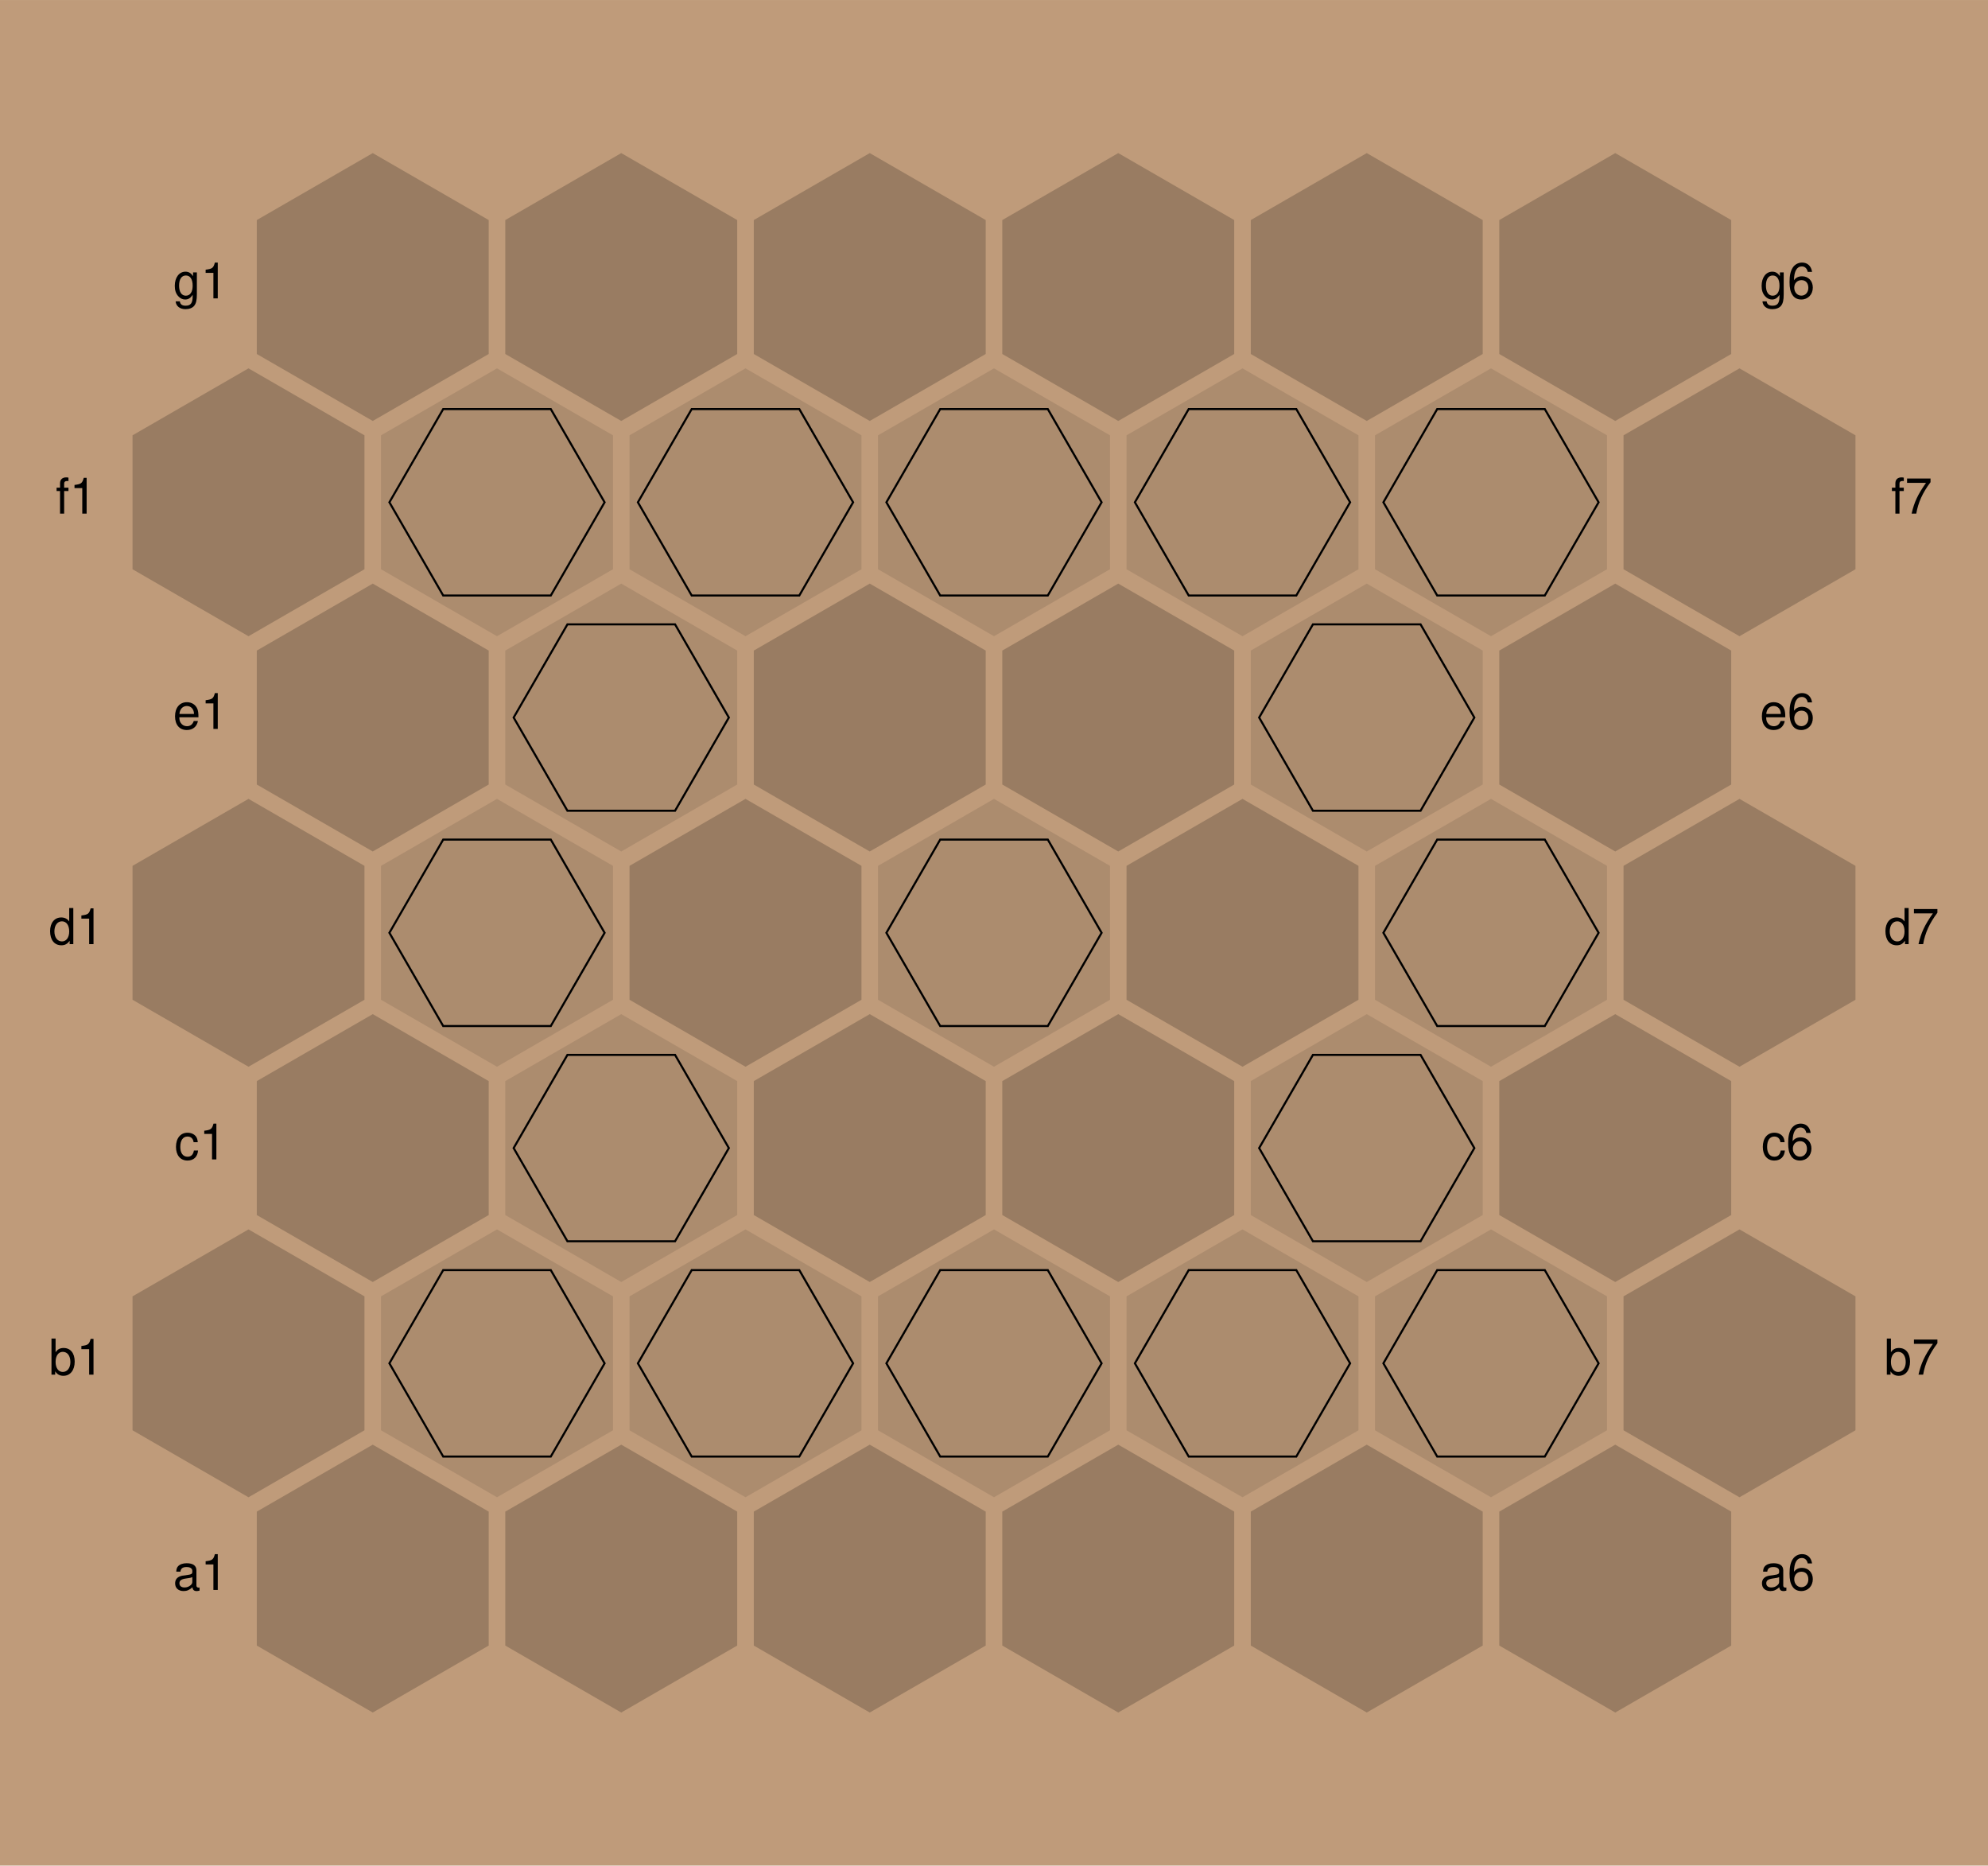
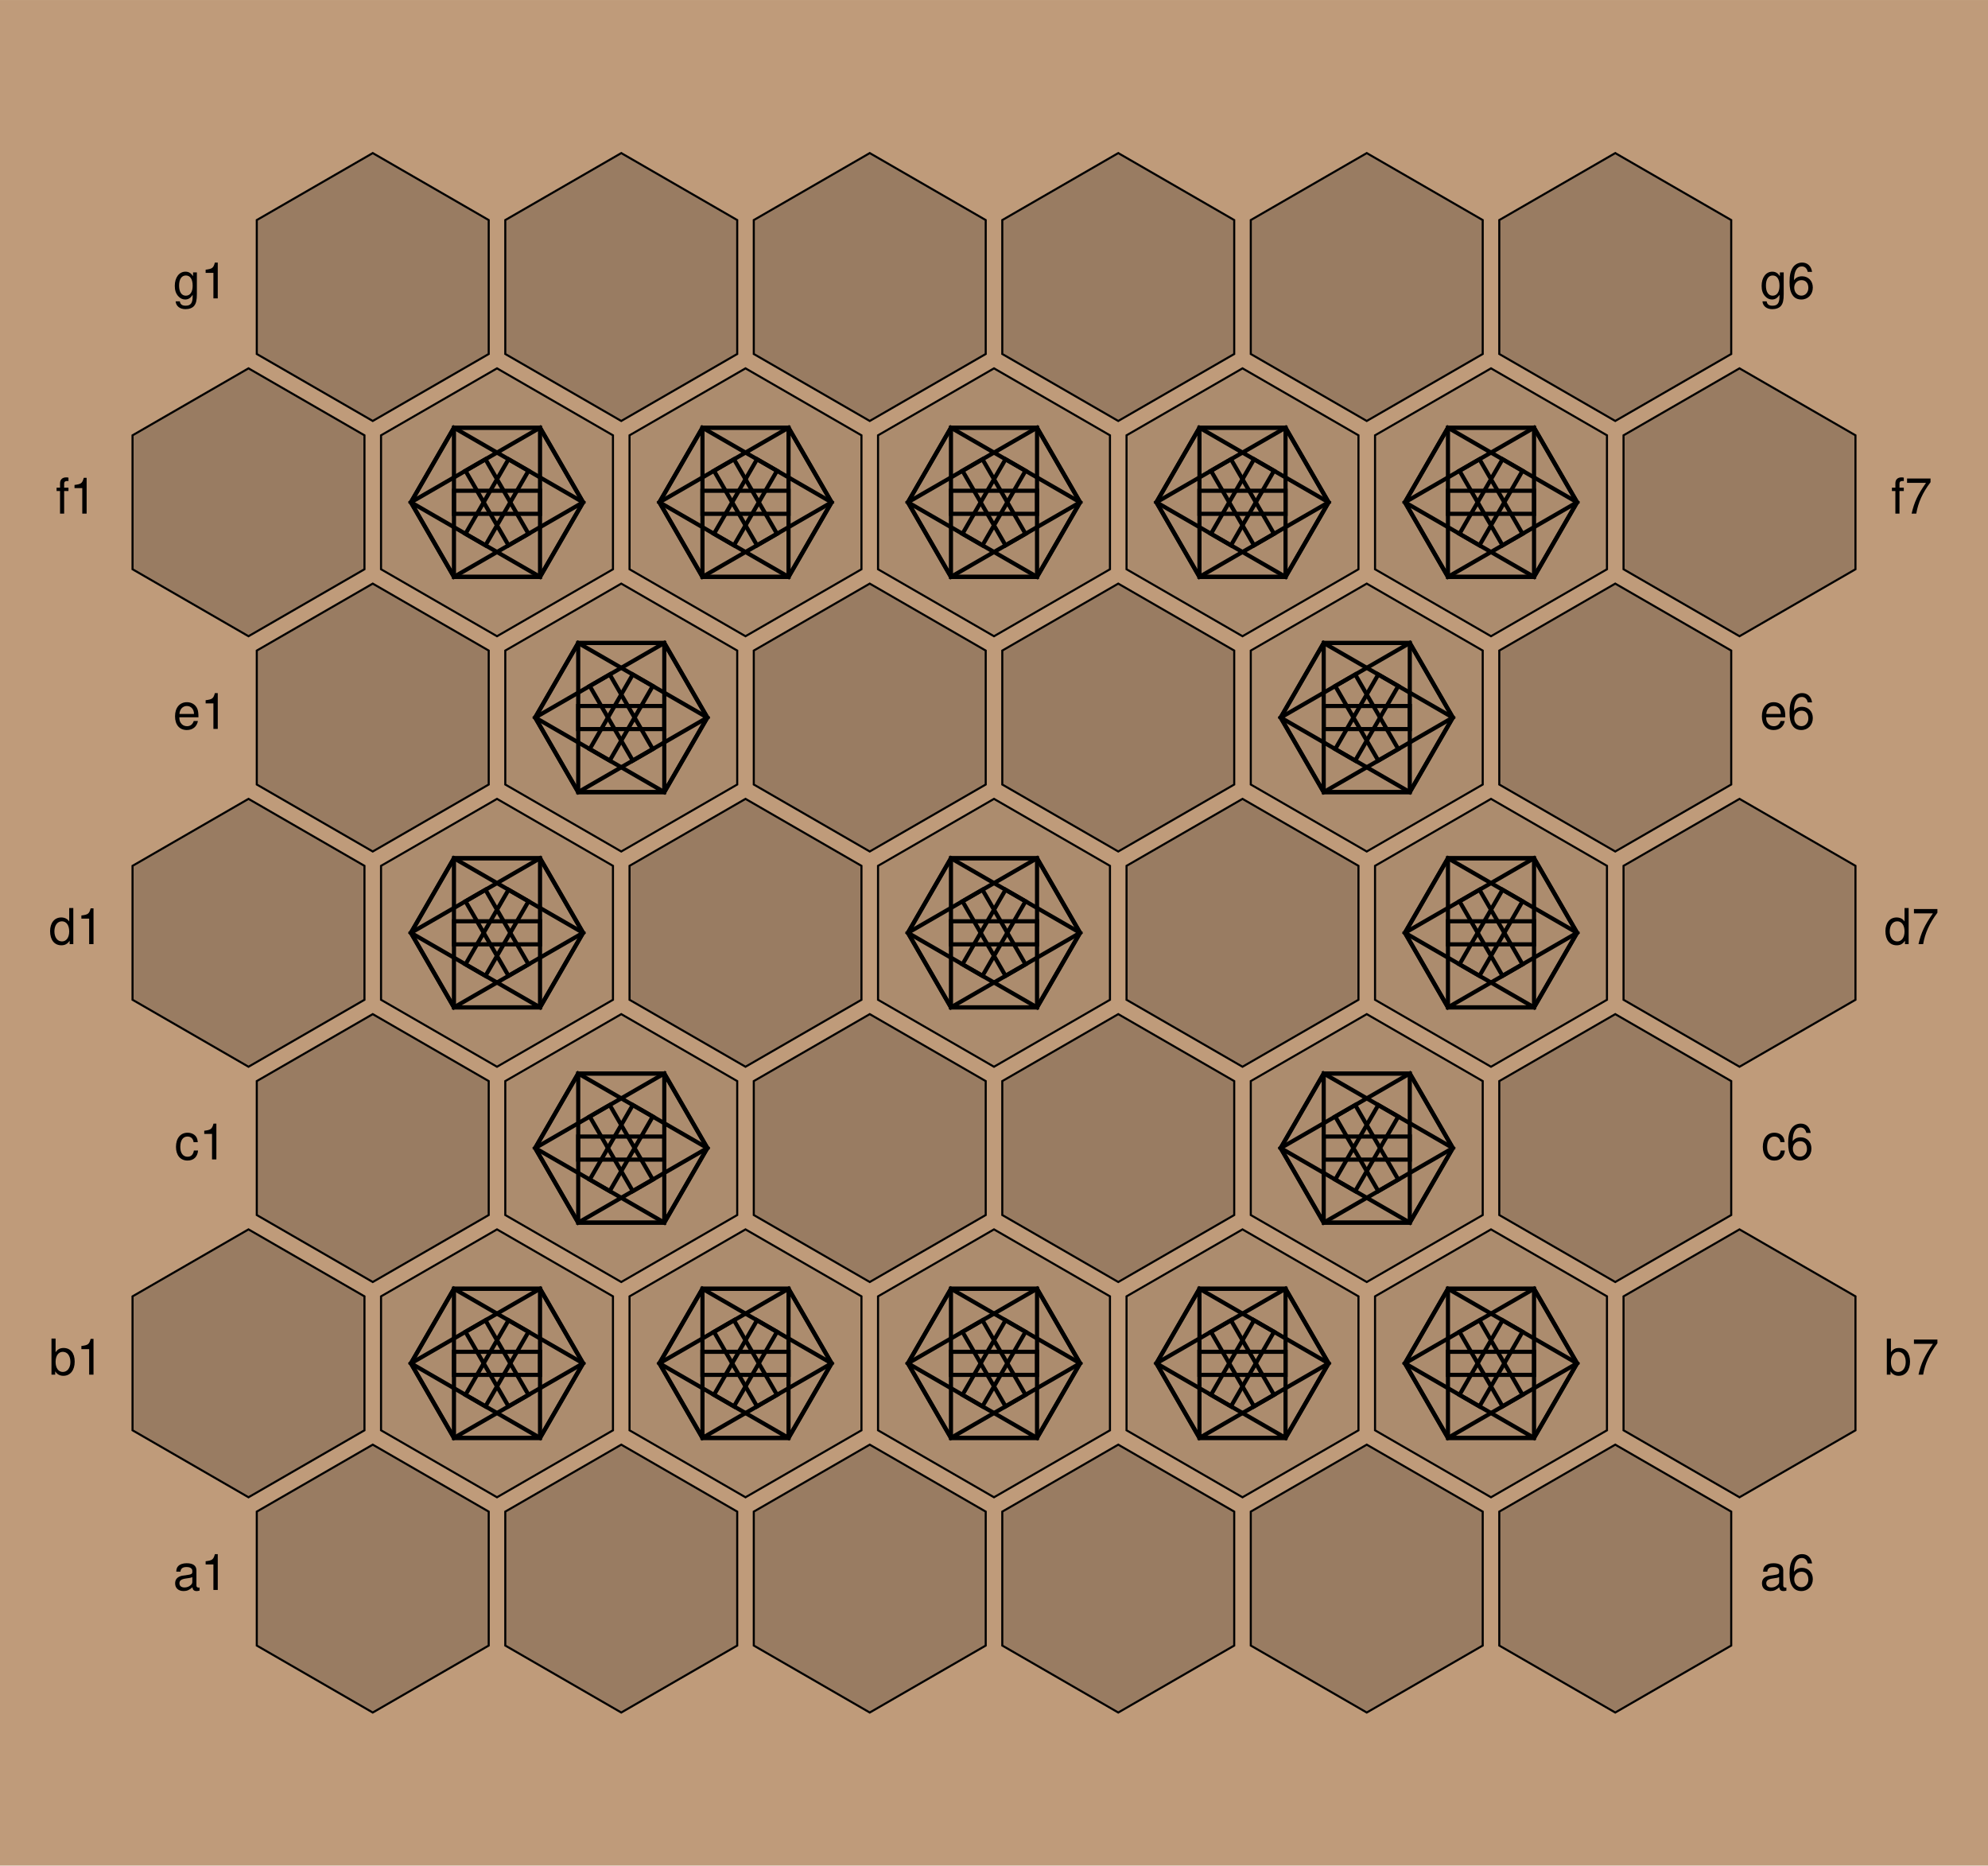
<svg xmlns="http://www.w3.org/2000/svg" width="24.0cm" height="22.517cm" viewBox="-2048.0 -1921.422 4096 3842.843">
  <defs>
</defs>
  <rect x="-2048.0" y="-1921.422" width="4096" height="3842.843" fill="#BF9B7A" />
-   <path d="M-1041.067,1192.267 L-1280,1054.319 L-1518.933,1192.267 L-1518.933,1468.163 L-1280,1606.111 L-1041.067,1468.163 Z" fill-opacity="0.2" stroke-width="4.267" />
+   <path d="M-1041.067,1192.267 L-1280,1054.319 L-1518.933,1192.267 L-1518.933,1468.163 L-1280,1606.111 L-1041.067,1468.163 Z" fill-opacity="0.2" stroke="black" stroke-width="4.267" />
  <text x="-1634.724" y="1330.215" font-size="102" font-family="Helvetica" fill="black" text-anchor="middle" dominant-baseline="central">a1</text>
-   <path d="M-529.067,1192.267 L-768,1054.319 L-1006.933,1192.267 L-1006.933,1468.163 L-768,1606.111 L-529.067,1468.163 Z" fill-opacity="0.2" stroke-width="4.267" />
-   <path d="M-17.067,1192.267 L-256,1054.319 L-494.933,1192.267 L-494.933,1468.163 L-256,1606.111 L-17.067,1468.163 Z" fill-opacity="0.2" stroke-width="4.267" />
-   <path d="M494.933,1192.267 L256,1054.319 L17.067,1192.267 L17.067,1468.163 L256,1606.111 L494.933,1468.163 Z" fill-opacity="0.2" stroke-width="4.267" />
-   <path d="M1006.933,1192.267 L768,1054.319 L529.067,1192.267 L529.067,1468.163 L768,1606.111 L1006.933,1468.163 Z" fill-opacity="0.2" stroke-width="4.267" />
-   <path d="M1518.933,1192.267 L1280,1054.319 L1041.067,1192.267 L1041.067,1468.163 L1280,1606.111 L1518.933,1468.163 Z" fill-opacity="0.2" stroke-width="4.267" />
+   <path d="M-529.067,1192.267 L-768,1054.319 L-1006.933,1192.267 L-1006.933,1468.163 L-768,1606.111 L-529.067,1468.163 Z" fill-opacity="0.2" stroke="black" stroke-width="4.267" />
+   <path d="M-17.067,1192.267 L-256,1054.319 L-494.933,1192.267 L-494.933,1468.163 L-256,1606.111 L-17.067,1468.163 Z" fill-opacity="0.2" stroke="black" stroke-width="4.267" />
+   <path d="M494.933,1192.267 L256,1054.319 L17.067,1192.267 L17.067,1468.163 L256,1606.111 L494.933,1468.163 Z" fill-opacity="0.2" stroke="black" stroke-width="4.267" />
+   <path d="M1006.933,1192.267 L768,1054.319 L529.067,1192.267 L529.067,1468.163 L768,1606.111 L1006.933,1468.163 Z" fill-opacity="0.2" stroke="black" stroke-width="4.267" />
+   <path d="M1518.933,1192.267 L1280,1054.319 L1041.067,1192.267 L1041.067,1468.163 L1280,1606.111 L1518.933,1468.163 Z" fill-opacity="0.2" stroke="black" stroke-width="4.267" />
  <text x="1634.724" y="1330.215" font-size="102" font-family="Helvetica" fill="black" text-anchor="middle" dominant-baseline="central">a6</text>
-   <path d="M-1297.067,748.862 L-1536.0,610.914 L-1774.933,748.862 L-1774.933,1024.758 L-1536.0,1162.706 L-1297.067,1024.758 Z" fill-opacity="0.2" stroke-width="4.267" />
+   <path d="M-1297.067,748.862 L-1536.0,610.914 L-1774.933,748.862 L-1774.933,1024.758 L-1536.0,1162.706 L-1297.067,1024.758 Z" fill-opacity="0.2" stroke="black" stroke-width="4.267" />
  <text x="-1890.724" y="886.81" font-size="102" font-family="Helvetica" fill="black" text-anchor="middle" dominant-baseline="central">b1</text>
-   <path d="M-785.067,748.862 L-1024.0,610.914 L-1262.933,748.862 L-1262.933,1024.758 L-1024.0,1162.706 L-785.067,1024.758 Z" fill-opacity="0.1" stroke-width="4.267" />
-   <path d="M-802.297,886.81 L-913.149,694.81 L-1134.851,694.81 L-1245.703,886.81 L-1134.851,1078.81 L-913.149,1078.81 Z" fill-opacity="0" stroke="black" stroke-width="4.267" />
-   <path d="M-273.067,748.862 L-512,610.914 L-750.933,748.862 L-750.933,1024.758 L-512,1162.706 L-273.067,1024.758 Z" fill-opacity="0.1" stroke-width="4.267" />
-   <path d="M-290.297,886.81 L-401.149,694.81 L-622.851,694.81 L-733.703,886.81 L-622.851,1078.81 L-401.149,1078.81 Z" fill-opacity="0" stroke="black" stroke-width="4.267" />
-   <path d="M238.933,748.862 L-9.679305258566017e-14,610.914 L-238.933,748.862 L-238.933,1024.758 L-1.6436819312948358e-13,1162.706 L238.933,1024.758 Z" fill-opacity="0.1" stroke-width="4.267" />
-   <path d="M221.703,886.81 L110.851,694.81 L-110.851,694.81 L-221.703,886.81 L-110.851,1078.81 L110.851,1078.81 Z" fill-opacity="0" stroke="black" stroke-width="4.267" />
-   <path d="M750.933,748.862 L512,610.914 L273.067,748.862 L273.067,1024.758 L512,1162.706 L750.933,1024.758 Z" fill-opacity="0.1" stroke-width="4.267" />
-   <path d="M733.703,886.81 L622.851,694.81 L401.149,694.81 L290.297,886.81 L401.149,1078.81 L622.851,1078.81 Z" fill-opacity="0" stroke="black" stroke-width="4.267" />
-   <path d="M1262.933,748.862 L1024,610.914 L785.067,748.862 L785.067,1024.758 L1024,1162.706 L1262.933,1024.758 Z" fill-opacity="0.1" stroke-width="4.267" />
-   <path d="M1245.703,886.81 L1134.851,694.81 L913.149,694.81 L802.297,886.81 L913.149,1078.81 L1134.851,1078.81 Z" fill-opacity="0" stroke="black" stroke-width="4.267" />
-   <path d="M1774.933,748.862 L1536.0,610.914 L1297.067,748.862 L1297.067,1024.758 L1536.0,1162.706 L1774.933,1024.758 Z" fill-opacity="0.2" stroke-width="4.267" />
+   <path d="M-785.067,748.862 L-1024.0,610.914 L-1262.933,748.862 L-1262.933,1024.758 L-1024.0,1162.706 L-785.067,1024.758 Z" fill-opacity="0.1" stroke="black" stroke-width="4.267" />
+   <path d="M-846.638,886.81 L-935.319,733.21 L-1112.681,733.21 L-1201.362,886.81 L-1112.681,1040.41 L-935.319,1040.41 Z" fill-opacity="0" stroke="black" stroke-width="8.533" />
+   <path d="M-846.638,886.81 L-935.319,733.21 L-1088.919,821.891 L-1000.238,975.491 L-846.638,886.81 Z" fill-opacity="0" stroke="black" stroke-width="8.533" />
+   <path d="M-935.319,733.21 L-1112.681,733.21 L-1112.681,910.572 L-935.319,910.572 L-935.319,733.21 Z" fill-opacity="0" stroke="black" stroke-width="8.533" />
+   <path d="M-1112.681,733.21 L-1201.362,886.81 L-1047.762,975.491 L-959.081,821.891 L-1112.681,733.21 Z" fill-opacity="0" stroke="black" stroke-width="8.533" />
+   <path d="M-1201.362,886.81 L-1112.681,1040.41 L-959.081,951.729 L-1047.762,798.129 L-1201.362,886.81 Z" fill-opacity="0" stroke="black" stroke-width="8.533" />
+   <path d="M-1112.681,1040.41 L-935.319,1040.41 L-935.319,863.048 L-1112.681,863.048 L-1112.681,1040.41 Z" fill-opacity="0" stroke="black" stroke-width="8.533" />
+   <path d="M-935.319,1040.41 L-846.638,886.81 L-1000.238,798.129 L-1088.919,951.729 L-935.319,1040.41 Z" fill-opacity="0" stroke="black" stroke-width="8.533" />
+   <path d="M-273.067,748.862 L-512,610.914 L-750.933,748.862 L-750.933,1024.758 L-512,1162.706 L-273.067,1024.758 Z" fill-opacity="0.1" stroke="black" stroke-width="4.267" />
+   <path d="M-334.638,886.81 L-423.319,733.21 L-600.681,733.21 L-689.362,886.81 L-600.681,1040.41 L-423.319,1040.41 Z" fill-opacity="0" stroke="black" stroke-width="8.533" />
+   <path d="M-334.638,886.81 L-423.319,733.21 L-576.919,821.891 L-488.238,975.491 L-334.638,886.81 Z" fill-opacity="0" stroke="black" stroke-width="8.533" />
+   <path d="M-423.319,733.21 L-600.681,733.21 L-600.681,910.572 L-423.319,910.572 L-423.319,733.21 Z" fill-opacity="0" stroke="black" stroke-width="8.533" />
+   <path d="M-600.681,733.21 L-689.362,886.81 L-535.762,975.491 L-447.081,821.891 L-600.681,733.21 Z" fill-opacity="0" stroke="black" stroke-width="8.533" />
+   <path d="M-689.362,886.81 L-600.681,1040.41 L-447.081,951.729 L-535.762,798.129 L-689.362,886.81 Z" fill-opacity="0" stroke="black" stroke-width="8.533" />
+   <path d="M-600.681,1040.41 L-423.319,1040.41 L-423.319,863.048 L-600.681,863.048 L-600.681,1040.41 Z" fill-opacity="0" stroke="black" stroke-width="8.533" />
+   <path d="M-423.319,1040.41 L-334.638,886.81 L-488.238,798.129 L-576.919,951.729 L-423.319,1040.41 Z" fill-opacity="0" stroke="black" stroke-width="8.533" />
+   <path d="M238.933,748.862 L-9.679305258566017e-14,610.914 L-238.933,748.862 L-238.933,1024.758 L-1.6436819312948358e-13,1162.706 L238.933,1024.758 Z" fill-opacity="0.1" stroke="black" stroke-width="4.267" />
+   <path d="M177.362,886.81 L88.681,733.21 L-88.681,733.21 L-177.362,886.81 L-88.681,1040.41 L88.681,1040.41 Z" fill-opacity="0" stroke="black" stroke-width="8.533" />
+   <path d="M177.362,886.81 L88.681,733.21 L-64.919,821.891 L23.762,975.491 L177.362,886.81 Z" fill-opacity="0" stroke="black" stroke-width="8.533" />
+   <path d="M88.681,733.21 L-88.681,733.21 L-88.681,910.572 L88.681,910.572 L88.681,733.21 Z" fill-opacity="0" stroke="black" stroke-width="8.533" />
+   <path d="M-88.681,733.21 L-177.362,886.81 L-23.762,975.491 L64.919,821.891 L-88.681,733.21 Z" fill-opacity="0" stroke="black" stroke-width="8.533" />
+   <path d="M-177.362,886.81 L-88.681,1040.41 L64.919,951.729 L-23.762,798.129 L-177.362,886.81 Z" fill-opacity="0" stroke="black" stroke-width="8.533" />
+   <path d="M-88.681,1040.41 L88.681,1040.41 L88.681,863.048 L-88.681,863.048 L-88.681,1040.41 Z" fill-opacity="0" stroke="black" stroke-width="8.533" />
+   <path d="M88.681,1040.41 L177.362,886.81 L23.762,798.129 L-64.919,951.729 L88.681,1040.41 Z" fill-opacity="0" stroke="black" stroke-width="8.533" />
+   <path d="M750.933,748.862 L512,610.914 L273.067,748.862 L273.067,1024.758 L512,1162.706 L750.933,1024.758 Z" fill-opacity="0.1" stroke="black" stroke-width="4.267" />
+   <path d="M689.362,886.81 L600.681,733.21 L423.319,733.21 L334.638,886.81 L423.319,1040.41 L600.681,1040.41 Z" fill-opacity="0" stroke="black" stroke-width="8.533" />
+   <path d="M689.362,886.81 L600.681,733.21 L447.081,821.891 L535.762,975.491 L689.362,886.81 Z" fill-opacity="0" stroke="black" stroke-width="8.533" />
+   <path d="M600.681,733.21 L423.319,733.21 L423.319,910.572 L600.681,910.572 L600.681,733.21 Z" fill-opacity="0" stroke="black" stroke-width="8.533" />
+   <path d="M423.319,733.21 L334.638,886.81 L488.238,975.491 L576.919,821.891 L423.319,733.21 Z" fill-opacity="0" stroke="black" stroke-width="8.533" />
+   <path d="M334.638,886.81 L423.319,1040.41 L576.919,951.729 L488.238,798.129 L334.638,886.81 Z" fill-opacity="0" stroke="black" stroke-width="8.533" />
+   <path d="M423.319,1040.41 L600.681,1040.41 L600.681,863.048 L423.319,863.048 L423.319,1040.41 Z" fill-opacity="0" stroke="black" stroke-width="8.533" />
+   <path d="M600.681,1040.41 L689.362,886.81 L535.762,798.129 L447.081,951.729 L600.681,1040.41 Z" fill-opacity="0" stroke="black" stroke-width="8.533" />
+   <path d="M1262.933,748.862 L1024,610.914 L785.067,748.862 L785.067,1024.758 L1024,1162.706 L1262.933,1024.758 Z" fill-opacity="0.1" stroke="black" stroke-width="4.267" />
+   <path d="M1201.362,886.81 L1112.681,733.21 L935.319,733.21 L846.638,886.81 L935.319,1040.41 L1112.681,1040.41 Z" fill-opacity="0" stroke="black" stroke-width="8.533" />
+   <path d="M1201.362,886.81 L1112.681,733.21 L959.081,821.891 L1047.762,975.491 L1201.362,886.81 Z" fill-opacity="0" stroke="black" stroke-width="8.533" />
+   <path d="M1112.681,733.21 L935.319,733.21 L935.319,910.572 L1112.681,910.572 L1112.681,733.21 Z" fill-opacity="0" stroke="black" stroke-width="8.533" />
+   <path d="M935.319,733.21 L846.638,886.81 L1000.238,975.491 L1088.919,821.891 L935.319,733.21 Z" fill-opacity="0" stroke="black" stroke-width="8.533" />
+   <path d="M846.638,886.81 L935.319,1040.41 L1088.919,951.729 L1000.238,798.129 L846.638,886.81 Z" fill-opacity="0" stroke="black" stroke-width="8.533" />
+   <path d="M935.319,1040.41 L1112.681,1040.41 L1112.681,863.048 L935.319,863.048 L935.319,1040.41 Z" fill-opacity="0" stroke="black" stroke-width="8.533" />
+   <path d="M1112.681,1040.41 L1201.362,886.81 L1047.762,798.129 L959.081,951.729 L1112.681,1040.41 Z" fill-opacity="0" stroke="black" stroke-width="8.533" />
+   <path d="M1774.933,748.862 L1536.0,610.914 L1297.067,748.862 L1297.067,1024.758 L1536.0,1162.706 L1774.933,1024.758 Z" fill-opacity="0.2" stroke="black" stroke-width="4.267" />
  <text x="1890.724" y="886.81" font-size="102" font-family="Helvetica" fill="black" text-anchor="middle" dominant-baseline="central">b7</text>
-   <path d="M-1041.067,305.457 L-1280.0,167.509 L-1518.933,305.457 L-1518.933,581.353 L-1280.0,719.301 L-1041.067,581.353 Z" fill-opacity="0.2" stroke-width="4.267" />
+   <path d="M-1041.067,305.457 L-1280.0,167.509 L-1518.933,305.457 L-1518.933,581.353 L-1280.0,719.301 L-1041.067,581.353 Z" fill-opacity="0.2" stroke="black" stroke-width="4.267" />
  <text x="-1634.724" y="443.405" font-size="102" font-family="Helvetica" fill="black" text-anchor="middle" dominant-baseline="central">c1</text>
-   <path d="M-529.067,305.457 L-768.0,167.509 L-1006.933,305.457 L-1006.933,581.353 L-768.0,719.301 L-529.067,581.353 Z" fill-opacity="0.1" stroke-width="4.267" />
-   <path d="M-546.297,443.405 L-657.149,251.405 L-878.851,251.405 L-989.703,443.405 L-878.851,635.405 L-657.149,635.405 Z" fill-opacity="0" stroke="black" stroke-width="4.267" />
-   <path d="M-17.067,305.457 L-256,167.509 L-494.933,305.457 L-494.933,581.353 L-256,719.301 L-17.067,581.353 Z" fill-opacity="0.2" stroke-width="4.267" />
-   <path d="M494.933,305.457 L256,167.509 L17.067,305.457 L17.067,581.353 L256,719.301 L494.933,581.353 Z" fill-opacity="0.2" stroke-width="4.267" />
-   <path d="M1006.933,305.457 L768.0,167.509 L529.067,305.457 L529.067,581.353 L768.0,719.301 L1006.933,581.353 Z" fill-opacity="0.1" stroke-width="4.267" />
-   <path d="M989.703,443.405 L878.851,251.405 L657.149,251.405 L546.297,443.405 L657.149,635.405 L878.851,635.405 Z" fill-opacity="0" stroke="black" stroke-width="4.267" />
-   <path d="M1518.933,305.457 L1280.0,167.509 L1041.067,305.457 L1041.067,581.353 L1280.0,719.301 L1518.933,581.353 Z" fill-opacity="0.2" stroke-width="4.267" />
+   <path d="M-529.067,305.457 L-768.0,167.509 L-1006.933,305.457 L-1006.933,581.353 L-768.0,719.301 L-529.067,581.353 Z" fill-opacity="0.1" stroke="black" stroke-width="4.267" />
+   <path d="M-590.638,443.405 L-679.319,289.805 L-856.681,289.805 L-945.362,443.405 L-856.681,597.005 L-679.319,597.005 Z" fill-opacity="0" stroke="black" stroke-width="8.533" />
+   <path d="M-590.638,443.405 L-679.319,289.805 L-832.919,378.486 L-744.238,532.086 L-590.638,443.405 Z" fill-opacity="0" stroke="black" stroke-width="8.533" />
+   <path d="M-679.319,289.805 L-856.681,289.805 L-856.681,467.167 L-679.319,467.167 L-679.319,289.805 Z" fill-opacity="0" stroke="black" stroke-width="8.533" />
+   <path d="M-856.681,289.805 L-945.362,443.405 L-791.762,532.086 L-703.081,378.486 L-856.681,289.805 Z" fill-opacity="0" stroke="black" stroke-width="8.533" />
+   <path d="M-945.362,443.405 L-856.681,597.005 L-703.081,508.324 L-791.762,354.724 L-945.362,443.405 Z" fill-opacity="0" stroke="black" stroke-width="8.533" />
+   <path d="M-856.681,597.005 L-679.319,597.005 L-679.319,419.643 L-856.681,419.643 L-856.681,597.005 Z" fill-opacity="0" stroke="black" stroke-width="8.533" />
+   <path d="M-679.319,597.005 L-590.638,443.405 L-744.238,354.724 L-832.919,508.324 L-679.319,597.005 Z" fill-opacity="0" stroke="black" stroke-width="8.533" />
+   <path d="M-17.067,305.457 L-256,167.509 L-494.933,305.457 L-494.933,581.353 L-256,719.301 L-17.067,581.353 Z" fill-opacity="0.2" stroke="black" stroke-width="4.267" />
+   <path d="M494.933,305.457 L256,167.509 L17.067,305.457 L17.067,581.353 L256,719.301 L494.933,581.353 Z" fill-opacity="0.2" stroke="black" stroke-width="4.267" />
+   <path d="M1006.933,305.457 L768.0,167.509 L529.067,305.457 L529.067,581.353 L768.0,719.301 L1006.933,581.353 Z" fill-opacity="0.1" stroke="black" stroke-width="4.267" />
+   <path d="M945.362,443.405 L856.681,289.805 L679.319,289.805 L590.638,443.405 L679.319,597.005 L856.681,597.005 Z" fill-opacity="0" stroke="black" stroke-width="8.533" />
+   <path d="M945.362,443.405 L856.681,289.805 L703.081,378.486 L791.762,532.086 L945.362,443.405 Z" fill-opacity="0" stroke="black" stroke-width="8.533" />
+   <path d="M856.681,289.805 L679.319,289.805 L679.319,467.167 L856.681,467.167 L856.681,289.805 Z" fill-opacity="0" stroke="black" stroke-width="8.533" />
+   <path d="M679.319,289.805 L590.638,443.405 L744.238,532.086 L832.919,378.486 L679.319,289.805 Z" fill-opacity="0" stroke="black" stroke-width="8.533" />
+   <path d="M590.638,443.405 L679.319,597.005 L832.919,508.324 L744.238,354.724 L590.638,443.405 Z" fill-opacity="0" stroke="black" stroke-width="8.533" />
+   <path d="M679.319,597.005 L856.681,597.005 L856.681,419.643 L679.319,419.643 L679.319,597.005 Z" fill-opacity="0" stroke="black" stroke-width="8.533" />
+   <path d="M856.681,597.005 L945.362,443.405 L791.762,354.724 L703.081,508.324 L856.681,597.005 Z" fill-opacity="0" stroke="black" stroke-width="8.533" />
+   <path d="M1518.933,305.457 L1280.0,167.509 L1041.067,305.457 L1041.067,581.353 L1280.0,719.301 L1518.933,581.353 Z" fill-opacity="0.2" stroke="black" stroke-width="4.267" />
  <text x="1634.724" y="443.405" font-size="102" font-family="Helvetica" fill="black" text-anchor="middle" dominant-baseline="central">c6</text>
-   <path d="M-1297.067,-137.948 L-1536.0,-275.896 L-1774.933,-137.948 L-1774.933,137.948 L-1536.0,275.896 L-1297.067,137.948 Z" fill-opacity="0.2" stroke-width="4.267" />
+   <path d="M-1297.067,-137.948 L-1536.0,-275.896 L-1774.933,-137.948 L-1774.933,137.948 L-1536.0,275.896 L-1297.067,137.948 Z" fill-opacity="0.2" stroke="black" stroke-width="4.267" />
  <text x="-1890.724" y="0.0" font-size="102" font-family="Helvetica" fill="black" text-anchor="middle" dominant-baseline="central">d1</text>
-   <path d="M-785.067,-137.948 L-1024.0,-275.896 L-1262.933,-137.948 L-1262.933,137.948 L-1024.0,275.896 L-785.067,137.948 Z" fill-opacity="0.1" stroke-width="4.267" />
-   <path d="M-802.297,0.0 L-913.149,-192 L-1134.851,-192 L-1245.703,-2.7150726111357623e-14 L-1134.851,192.0 L-913.149,192 Z" fill-opacity="0" stroke="black" stroke-width="4.267" />
-   <path d="M-273.067,-137.948 L-512.0,-275.896 L-750.933,-137.948 L-750.933,137.948 L-512.0,275.896 L-273.067,137.948 Z" fill-opacity="0.2" stroke-width="4.267" />
-   <path d="M238.933,-137.948 L1.6893785135955852e-14,-275.896 L-238.933,-137.948 L-238.933,137.948 L-5.0681355407867556e-14,275.896 L238.933,137.948 Z" fill-opacity="0.1" stroke-width="4.267" />
-   <path d="M221.703,0.0 L110.851,-192 L-110.851,-192 L-221.703,-2.7150726111357623e-14 L-110.851,192.0 L110.851,192 Z" fill-opacity="0" stroke="black" stroke-width="4.267" />
-   <path d="M750.933,-137.948 L512.0,-275.896 L273.067,-137.948 L273.067,137.948 L512,275.896 L750.933,137.948 Z" fill-opacity="0.2" stroke-width="4.267" />
-   <path d="M1262.933,-137.948 L1024.0,-275.896 L785.067,-137.948 L785.067,137.948 L1024.0,275.896 L1262.933,137.948 Z" fill-opacity="0.1" stroke-width="4.267" />
-   <path d="M1245.703,0.0 L1134.851,-192 L913.149,-192 L802.297,-2.7150726111357623e-14 L913.149,192.0 L1134.851,192 Z" fill-opacity="0" stroke="black" stroke-width="4.267" />
-   <path d="M1774.933,-137.948 L1536.0,-275.896 L1297.067,-137.948 L1297.067,137.948 L1536.0,275.896 L1774.933,137.948 Z" fill-opacity="0.2" stroke-width="4.267" />
+   <path d="M-785.067,-137.948 L-1024.0,-275.896 L-1262.933,-137.948 L-1262.933,137.948 L-1024.0,275.896 L-785.067,137.948 Z" fill-opacity="0.1" stroke="black" stroke-width="4.267" />
+   <path d="M-846.638,0.0 L-935.319,-153.6 L-1112.681,-153.6 L-1201.362,-2.1720580889086097e-14 L-1112.681,153.6 L-935.319,153.6 Z" fill-opacity="0" stroke="black" stroke-width="8.533" />
+   <path d="M-846.638,0.0 L-935.319,-153.6 L-1088.919,-64.919 L-1000.238,88.681 L-846.638,0.0 Z" fill-opacity="0" stroke="black" stroke-width="8.533" />
+   <path d="M-935.319,-153.6 L-1112.681,-153.6 L-1112.681,23.762 L-935.319,23.762 L-935.319,-153.6 Z" fill-opacity="0" stroke="black" stroke-width="8.533" />
+   <path d="M-1112.681,-153.6 L-1201.362,-2.842170943040401e-14 L-1047.762,88.681 L-959.081,-64.919 L-1112.681,-153.6 Z" fill-opacity="0" stroke="black" stroke-width="8.533" />
+   <path d="M-1201.362,-2.1720580889086097e-14 L-1112.681,153.6 L-959.081,64.919 L-1047.762,-88.681 L-1201.362,-2.1720580889086097e-14 Z" fill-opacity="0" stroke="black" stroke-width="8.533" />
+   <path d="M-1112.681,153.6 L-935.319,153.6 L-935.319,-23.762 L-1112.681,-23.762 L-1112.681,153.6 Z" fill-opacity="0" stroke="black" stroke-width="8.533" />
+   <path d="M-935.319,153.6 L-846.638,0.0 L-1000.238,-88.681 L-1088.919,64.919 L-935.319,153.6 Z" fill-opacity="0" stroke="black" stroke-width="8.533" />
+   <path d="M-273.067,-137.948 L-512.0,-275.896 L-750.933,-137.948 L-750.933,137.948 L-512.0,275.896 L-273.067,137.948 Z" fill-opacity="0.2" stroke="black" stroke-width="4.267" />
+   <path d="M238.933,-137.948 L1.6893785135955852e-14,-275.896 L-238.933,-137.948 L-238.933,137.948 L-5.0681355407867556e-14,275.896 L238.933,137.948 Z" fill-opacity="0.1" stroke="black" stroke-width="4.267" />
+   <path d="M177.362,0.0 L88.681,-153.6 L-88.681,-153.6 L-177.362,-2.1720580889086097e-14 L-88.681,153.6 L88.681,153.6 Z" fill-opacity="0" stroke="black" stroke-width="8.533" />
+   <path d="M177.362,0.0 L88.681,-153.6 L-64.919,-64.919 L23.762,88.681 L177.362,0.0 Z" fill-opacity="0" stroke="black" stroke-width="8.533" />
+   <path d="M88.681,-153.6 L-88.681,-153.6 L-88.681,23.762 L88.681,23.762 L88.681,-153.6 Z" fill-opacity="0" stroke="black" stroke-width="8.533" />
+   <path d="M-88.681,-153.6 L-177.362,-2.842170943040401e-14 L-23.762,88.681 L64.919,-64.919 L-88.681,-153.6 Z" fill-opacity="0" stroke="black" stroke-width="8.533" />
+   <path d="M-177.362,-2.1720580889086097e-14 L-88.681,153.6 L64.919,64.919 L-23.762,-88.681 L-177.362,-2.1720580889086097e-14 Z" fill-opacity="0" stroke="black" stroke-width="8.533" />
+   <path d="M-88.681,153.6 L88.681,153.6 L88.681,-23.762 L-88.681,-23.762 L-88.681,153.6 Z" fill-opacity="0" stroke="black" stroke-width="8.533" />
+   <path d="M88.681,153.6 L177.362,0.0 L23.762,-88.681 L-64.919,64.919 L88.681,153.6 Z" fill-opacity="0" stroke="black" stroke-width="8.533" />
+   <path d="M750.933,-137.948 L512.0,-275.896 L273.067,-137.948 L273.067,137.948 L512,275.896 L750.933,137.948 Z" fill-opacity="0.2" stroke="black" stroke-width="4.267" />
+   <path d="M1262.933,-137.948 L1024.0,-275.896 L785.067,-137.948 L785.067,137.948 L1024.0,275.896 L1262.933,137.948 Z" fill-opacity="0.1" stroke="black" stroke-width="4.267" />
+   <path d="M1201.362,0.0 L1112.681,-153.6 L935.319,-153.6 L846.638,-2.1720580889086097e-14 L935.319,153.6 L1112.681,153.6 Z" fill-opacity="0" stroke="black" stroke-width="8.533" />
+   <path d="M1201.362,0.0 L1112.681,-153.6 L959.081,-64.919 L1047.762,88.681 L1201.362,0.0 Z" fill-opacity="0" stroke="black" stroke-width="8.533" />
+   <path d="M1112.681,-153.6 L935.319,-153.6 L935.319,23.762 L1112.681,23.762 L1112.681,-153.6 Z" fill-opacity="0" stroke="black" stroke-width="8.533" />
+   <path d="M935.319,-153.6 L846.638,-2.842170943040401e-14 L1000.238,88.681 L1088.919,-64.919 L935.319,-153.6 Z" fill-opacity="0" stroke="black" stroke-width="8.533" />
+   <path d="M846.638,-2.1720580889086097e-14 L935.319,153.6 L1088.919,64.919 L1000.238,-88.681 L846.638,-2.1720580889086097e-14 Z" fill-opacity="0" stroke="black" stroke-width="8.533" />
+   <path d="M935.319,153.6 L1112.681,153.6 L1112.681,-23.762 L935.319,-23.762 L935.319,153.6 Z" fill-opacity="0" stroke="black" stroke-width="8.533" />
+   <path d="M1112.681,153.6 L1201.362,0.0 L1047.762,-88.681 L959.081,64.919 L1112.681,153.6 Z" fill-opacity="0" stroke="black" stroke-width="8.533" />
+   <path d="M1774.933,-137.948 L1536.0,-275.896 L1297.067,-137.948 L1297.067,137.948 L1536.0,275.896 L1774.933,137.948 Z" fill-opacity="0.2" stroke="black" stroke-width="4.267" />
  <text x="1890.724" y="0.0" font-size="102" font-family="Helvetica" fill="black" text-anchor="middle" dominant-baseline="central">d7</text>
-   <path d="M-1041.067,-581.353 L-1280.0,-719.301 L-1518.933,-581.353 L-1518.933,-305.457 L-1280.0,-167.509 L-1041.067,-305.457 Z" fill-opacity="0.2" stroke-width="4.267" />
+   <path d="M-1041.067,-581.353 L-1280.0,-719.301 L-1518.933,-581.353 L-1518.933,-305.457 L-1280.0,-167.509 L-1041.067,-305.457 Z" fill-opacity="0.2" stroke="black" stroke-width="4.267" />
  <text x="-1634.724" y="-443.405" font-size="102" font-family="Helvetica" fill="black" text-anchor="middle" dominant-baseline="central">e1</text>
-   <path d="M-529.067,-581.353 L-768.0,-719.301 L-1006.933,-581.353 L-1006.933,-305.457 L-768.0,-167.509 L-529.067,-305.457 Z" fill-opacity="0.1" stroke-width="4.267" />
-   <path d="M-546.297,-443.405 L-657.149,-635.405 L-878.851,-635.405 L-989.703,-443.405 L-878.851,-251.405 L-657.149,-251.405 Z" fill-opacity="0" stroke="black" stroke-width="4.267" />
-   <path d="M-17.067,-581.353 L-256,-719.301 L-494.933,-581.353 L-494.933,-305.457 L-256.0,-167.509 L-17.067,-305.457 Z" fill-opacity="0.2" stroke-width="4.267" />
-   <path d="M494.933,-581.353 L256,-719.301 L17.067,-581.353 L17.067,-305.457 L256.0,-167.509 L494.933,-305.457 Z" fill-opacity="0.2" stroke-width="4.267" />
-   <path d="M1006.933,-581.353 L768.0,-719.301 L529.067,-581.353 L529.067,-305.457 L768.0,-167.509 L1006.933,-305.457 Z" fill-opacity="0.1" stroke-width="4.267" />
-   <path d="M989.703,-443.405 L878.851,-635.405 L657.149,-635.405 L546.297,-443.405 L657.149,-251.405 L878.851,-251.405 Z" fill-opacity="0" stroke="black" stroke-width="4.267" />
-   <path d="M1518.933,-581.353 L1280.0,-719.301 L1041.067,-581.353 L1041.067,-305.457 L1280.0,-167.509 L1518.933,-305.457 Z" fill-opacity="0.2" stroke-width="4.267" />
+   <path d="M-529.067,-581.353 L-768.0,-719.301 L-1006.933,-581.353 L-1006.933,-305.457 L-768.0,-167.509 L-529.067,-305.457 Z" fill-opacity="0.1" stroke="black" stroke-width="4.267" />
+   <path d="M-590.638,-443.405 L-679.319,-597.005 L-856.681,-597.005 L-945.362,-443.405 L-856.681,-289.805 L-679.319,-289.805 Z" fill-opacity="0" stroke="black" stroke-width="8.533" />
+   <path d="M-590.638,-443.405 L-679.319,-597.005 L-832.919,-508.324 L-744.238,-354.724 L-590.638,-443.405 Z" fill-opacity="0" stroke="black" stroke-width="8.533" />
+   <path d="M-679.319,-597.005 L-856.681,-597.005 L-856.681,-419.643 L-679.319,-419.643 L-679.319,-597.005 Z" fill-opacity="0" stroke="black" stroke-width="8.533" />
+   <path d="M-856.681,-597.005 L-945.362,-443.405 L-791.762,-354.724 L-703.081,-508.324 L-856.681,-597.005 Z" fill-opacity="0" stroke="black" stroke-width="8.533" />
+   <path d="M-945.362,-443.405 L-856.681,-289.805 L-703.081,-378.486 L-791.762,-532.086 L-945.362,-443.405 Z" fill-opacity="0" stroke="black" stroke-width="8.533" />
+   <path d="M-856.681,-289.805 L-679.319,-289.805 L-679.319,-467.167 L-856.681,-467.167 L-856.681,-289.805 Z" fill-opacity="0" stroke="black" stroke-width="8.533" />
+   <path d="M-679.319,-289.805 L-590.638,-443.405 L-744.238,-532.086 L-832.919,-378.486 L-679.319,-289.805 Z" fill-opacity="0" stroke="black" stroke-width="8.533" />
+   <path d="M-17.067,-581.353 L-256,-719.301 L-494.933,-581.353 L-494.933,-305.457 L-256.0,-167.509 L-17.067,-305.457 Z" fill-opacity="0.2" stroke="black" stroke-width="4.267" />
+   <path d="M494.933,-581.353 L256,-719.301 L17.067,-581.353 L17.067,-305.457 L256.0,-167.509 L494.933,-305.457 Z" fill-opacity="0.2" stroke="black" stroke-width="4.267" />
+   <path d="M1006.933,-581.353 L768.0,-719.301 L529.067,-581.353 L529.067,-305.457 L768.0,-167.509 L1006.933,-305.457 Z" fill-opacity="0.1" stroke="black" stroke-width="4.267" />
+   <path d="M945.362,-443.405 L856.681,-597.005 L679.319,-597.005 L590.638,-443.405 L679.319,-289.805 L856.681,-289.805 Z" fill-opacity="0" stroke="black" stroke-width="8.533" />
+   <path d="M945.362,-443.405 L856.681,-597.005 L703.081,-508.324 L791.762,-354.724 L945.362,-443.405 Z" fill-opacity="0" stroke="black" stroke-width="8.533" />
+   <path d="M856.681,-597.005 L679.319,-597.005 L679.319,-419.643 L856.681,-419.643 L856.681,-597.005 Z" fill-opacity="0" stroke="black" stroke-width="8.533" />
+   <path d="M679.319,-597.005 L590.638,-443.405 L744.238,-354.724 L832.919,-508.324 L679.319,-597.005 Z" fill-opacity="0" stroke="black" stroke-width="8.533" />
+   <path d="M590.638,-443.405 L679.319,-289.805 L832.919,-378.486 L744.238,-532.086 L590.638,-443.405 Z" fill-opacity="0" stroke="black" stroke-width="8.533" />
+   <path d="M679.319,-289.805 L856.681,-289.805 L856.681,-467.167 L679.319,-467.167 L679.319,-289.805 Z" fill-opacity="0" stroke="black" stroke-width="8.533" />
+   <path d="M856.681,-289.805 L945.362,-443.405 L791.762,-532.086 L703.081,-378.486 L856.681,-289.805 Z" fill-opacity="0" stroke="black" stroke-width="8.533" />
+   <path d="M1518.933,-581.353 L1280.0,-719.301 L1041.067,-581.353 L1041.067,-305.457 L1280.0,-167.509 L1518.933,-305.457 Z" fill-opacity="0.2" stroke="black" stroke-width="4.267" />
  <text x="1634.724" y="-443.405" font-size="102" font-family="Helvetica" fill="black" text-anchor="middle" dominant-baseline="central">e6</text>
-   <path d="M-1297.067,-1024.758 L-1536.0,-1162.706 L-1774.933,-1024.758 L-1774.933,-748.862 L-1536.0,-610.914 L-1297.067,-748.862 Z" fill-opacity="0.2" stroke-width="4.267" />
+   <path d="M-1297.067,-1024.758 L-1536.0,-1162.706 L-1774.933,-1024.758 L-1774.933,-748.862 L-1536.0,-610.914 L-1297.067,-748.862 Z" fill-opacity="0.2" stroke="black" stroke-width="4.267" />
  <text x="-1890.724" y="-886.81" font-size="102" font-family="Helvetica" fill="black" text-anchor="middle" dominant-baseline="central">f1</text>
-   <path d="M-785.067,-1024.758 L-1024,-1162.706 L-1262.933,-1024.758 L-1262.933,-748.862 L-1024,-610.914 L-785.067,-748.862 Z" fill-opacity="0.1" stroke-width="4.267" />
-   <path d="M-802.297,-886.81 L-913.149,-1078.81 L-1134.851,-1078.81 L-1245.703,-886.81 L-1134.851,-694.81 L-913.149,-694.81 Z" fill-opacity="0" stroke="black" stroke-width="4.267" />
-   <path d="M-273.067,-1024.758 L-512,-1162.706 L-750.933,-1024.758 L-750.933,-748.862 L-512,-610.914 L-273.067,-748.862 Z" fill-opacity="0.1" stroke-width="4.267" />
-   <path d="M-290.297,-886.81 L-401.149,-1078.81 L-622.851,-1078.81 L-733.703,-886.81 L-622.851,-694.81 L-401.149,-694.81 Z" fill-opacity="0" stroke="black" stroke-width="4.267" />
-   <path d="M238.933,-1024.758 L1.305806228575719e-13,-1162.706 L-238.933,-1024.758 L-238.933,-748.862 L6.300548231374848e-14,-610.914 L238.933,-748.862 Z" fill-opacity="0.1" stroke-width="4.267" />
-   <path d="M221.703,-886.81 L110.851,-1078.81 L-110.851,-1078.81 L-221.703,-886.81 L-110.851,-694.81 L110.851,-694.81 Z" fill-opacity="0" stroke="black" stroke-width="4.267" />
-   <path d="M750.933,-1024.758 L512,-1162.706 L273.067,-1024.758 L273.067,-748.862 L512,-610.914 L750.933,-748.862 Z" fill-opacity="0.1" stroke-width="4.267" />
-   <path d="M733.703,-886.81 L622.851,-1078.81 L401.149,-1078.81 L290.297,-886.81 L401.149,-694.81 L622.851,-694.81 Z" fill-opacity="0" stroke="black" stroke-width="4.267" />
-   <path d="M1262.933,-1024.758 L1024.0,-1162.706 L785.067,-1024.758 L785.067,-748.862 L1024.0,-610.914 L1262.933,-748.862 Z" fill-opacity="0.1" stroke-width="4.267" />
-   <path d="M1245.703,-886.81 L1134.851,-1078.81 L913.149,-1078.81 L802.297,-886.81 L913.149,-694.81 L1134.851,-694.81 Z" fill-opacity="0" stroke="black" stroke-width="4.267" />
-   <path d="M1774.933,-1024.758 L1536.0,-1162.706 L1297.067,-1024.758 L1297.067,-748.862 L1536.0,-610.914 L1774.933,-748.862 Z" fill-opacity="0.2" stroke-width="4.267" />
+   <path d="M-785.067,-1024.758 L-1024,-1162.706 L-1262.933,-1024.758 L-1262.933,-748.862 L-1024,-610.914 L-785.067,-748.862 Z" fill-opacity="0.1" stroke="black" stroke-width="4.267" />
+   <path d="M-846.638,-886.81 L-935.319,-1040.41 L-1112.681,-1040.41 L-1201.362,-886.81 L-1112.681,-733.21 L-935.319,-733.21 Z" fill-opacity="0" stroke="black" stroke-width="8.533" />
+   <path d="M-846.638,-886.81 L-935.319,-1040.41 L-1088.919,-951.729 L-1000.238,-798.129 L-846.638,-886.81 Z" fill-opacity="0" stroke="black" stroke-width="8.533" />
+   <path d="M-935.319,-1040.41 L-1112.681,-1040.41 L-1112.681,-863.048 L-935.319,-863.048 L-935.319,-1040.41 Z" fill-opacity="0" stroke="black" stroke-width="8.533" />
+   <path d="M-1112.681,-1040.41 L-1201.362,-886.81 L-1047.762,-798.129 L-959.081,-951.729 L-1112.681,-1040.41 Z" fill-opacity="0" stroke="black" stroke-width="8.533" />
+   <path d="M-1201.362,-886.81 L-1112.681,-733.21 L-959.081,-821.891 L-1047.762,-975.491 L-1201.362,-886.81 Z" fill-opacity="0" stroke="black" stroke-width="8.533" />
+   <path d="M-1112.681,-733.21 L-935.319,-733.21 L-935.319,-910.572 L-1112.681,-910.572 L-1112.681,-733.21 Z" fill-opacity="0" stroke="black" stroke-width="8.533" />
+   <path d="M-935.319,-733.21 L-846.638,-886.81 L-1000.238,-975.491 L-1088.919,-821.891 L-935.319,-733.21 Z" fill-opacity="0" stroke="black" stroke-width="8.533" />
+   <path d="M-273.067,-1024.758 L-512,-1162.706 L-750.933,-1024.758 L-750.933,-748.862 L-512,-610.914 L-273.067,-748.862 Z" fill-opacity="0.1" stroke="black" stroke-width="4.267" />
+   <path d="M-334.638,-886.81 L-423.319,-1040.41 L-600.681,-1040.41 L-689.362,-886.81 L-600.681,-733.21 L-423.319,-733.21 Z" fill-opacity="0" stroke="black" stroke-width="8.533" />
+   <path d="M-334.638,-886.81 L-423.319,-1040.41 L-576.919,-951.729 L-488.238,-798.129 L-334.638,-886.81 Z" fill-opacity="0" stroke="black" stroke-width="8.533" />
+   <path d="M-423.319,-1040.41 L-600.681,-1040.41 L-600.681,-863.048 L-423.319,-863.048 L-423.319,-1040.41 Z" fill-opacity="0" stroke="black" stroke-width="8.533" />
+   <path d="M-600.681,-1040.41 L-689.362,-886.81 L-535.762,-798.129 L-447.081,-951.729 L-600.681,-1040.41 Z" fill-opacity="0" stroke="black" stroke-width="8.533" />
+   <path d="M-689.362,-886.81 L-600.681,-733.21 L-447.081,-821.891 L-535.762,-975.491 L-689.362,-886.81 Z" fill-opacity="0" stroke="black" stroke-width="8.533" />
+   <path d="M-600.681,-733.21 L-423.319,-733.21 L-423.319,-910.572 L-600.681,-910.572 L-600.681,-733.21 Z" fill-opacity="0" stroke="black" stroke-width="8.533" />
+   <path d="M-423.319,-733.21 L-334.638,-886.81 L-488.238,-975.491 L-576.919,-821.891 L-423.319,-733.21 Z" fill-opacity="0" stroke="black" stroke-width="8.533" />
+   <path d="M238.933,-1024.758 L1.305806228575719e-13,-1162.706 L-238.933,-1024.758 L-238.933,-748.862 L6.300548231374848e-14,-610.914 L238.933,-748.862 Z" fill-opacity="0.1" stroke="black" stroke-width="4.267" />
+   <path d="M177.362,-886.81 L88.681,-1040.41 L-88.681,-1040.41 L-177.362,-886.81 L-88.681,-733.21 L88.681,-733.21 Z" fill-opacity="0" stroke="black" stroke-width="8.533" />
+   <path d="M177.362,-886.81 L88.681,-1040.41 L-64.919,-951.729 L23.762,-798.129 L177.362,-886.81 Z" fill-opacity="0" stroke="black" stroke-width="8.533" />
+   <path d="M88.681,-1040.41 L-88.681,-1040.41 L-88.681,-863.048 L88.681,-863.048 L88.681,-1040.41 Z" fill-opacity="0" stroke="black" stroke-width="8.533" />
+   <path d="M-88.681,-1040.41 L-177.362,-886.81 L-23.762,-798.129 L64.919,-951.729 L-88.681,-1040.41 Z" fill-opacity="0" stroke="black" stroke-width="8.533" />
+   <path d="M-177.362,-886.81 L-88.681,-733.21 L64.919,-821.891 L-23.762,-975.491 L-177.362,-886.81 Z" fill-opacity="0" stroke="black" stroke-width="8.533" />
+   <path d="M-88.681,-733.21 L88.681,-733.21 L88.681,-910.572 L-88.681,-910.572 L-88.681,-733.21 Z" fill-opacity="0" stroke="black" stroke-width="8.533" />
+   <path d="M88.681,-733.21 L177.362,-886.81 L23.762,-975.491 L-64.919,-821.891 L88.681,-733.21 Z" fill-opacity="0" stroke="black" stroke-width="8.533" />
+   <path d="M750.933,-1024.758 L512,-1162.706 L273.067,-1024.758 L273.067,-748.862 L512,-610.914 L750.933,-748.862 Z" fill-opacity="0.1" stroke="black" stroke-width="4.267" />
+   <path d="M689.362,-886.81 L600.681,-1040.41 L423.319,-1040.41 L334.638,-886.81 L423.319,-733.21 L600.681,-733.21 Z" fill-opacity="0" stroke="black" stroke-width="8.533" />
+   <path d="M689.362,-886.81 L600.681,-1040.41 L447.081,-951.729 L535.762,-798.129 L689.362,-886.81 Z" fill-opacity="0" stroke="black" stroke-width="8.533" />
+   <path d="M600.681,-1040.41 L423.319,-1040.41 L423.319,-863.048 L600.681,-863.048 L600.681,-1040.41 Z" fill-opacity="0" stroke="black" stroke-width="8.533" />
+   <path d="M423.319,-1040.41 L334.638,-886.81 L488.238,-798.129 L576.919,-951.729 L423.319,-1040.41 Z" fill-opacity="0" stroke="black" stroke-width="8.533" />
+   <path d="M334.638,-886.81 L423.319,-733.21 L576.919,-821.891 L488.238,-975.491 L334.638,-886.81 Z" fill-opacity="0" stroke="black" stroke-width="8.533" />
+   <path d="M423.319,-733.21 L600.681,-733.21 L600.681,-910.572 L423.319,-910.572 L423.319,-733.21 Z" fill-opacity="0" stroke="black" stroke-width="8.533" />
+   <path d="M600.681,-733.21 L689.362,-886.81 L535.762,-975.491 L447.081,-821.891 L600.681,-733.21 Z" fill-opacity="0" stroke="black" stroke-width="8.533" />
+   <path d="M1262.933,-1024.758 L1024.0,-1162.706 L785.067,-1024.758 L785.067,-748.862 L1024.0,-610.914 L1262.933,-748.862 Z" fill-opacity="0.1" stroke="black" stroke-width="4.267" />
+   <path d="M1201.362,-886.81 L1112.681,-1040.41 L935.319,-1040.41 L846.638,-886.81 L935.319,-733.21 L1112.681,-733.21 Z" fill-opacity="0" stroke="black" stroke-width="8.533" />
+   <path d="M1201.362,-886.81 L1112.681,-1040.41 L959.081,-951.729 L1047.762,-798.129 L1201.362,-886.81 Z" fill-opacity="0" stroke="black" stroke-width="8.533" />
+   <path d="M1112.681,-1040.41 L935.319,-1040.41 L935.319,-863.048 L1112.681,-863.048 L1112.681,-1040.41 Z" fill-opacity="0" stroke="black" stroke-width="8.533" />
+   <path d="M935.319,-1040.41 L846.638,-886.81 L1000.238,-798.129 L1088.919,-951.729 L935.319,-1040.41 Z" fill-opacity="0" stroke="black" stroke-width="8.533" />
+   <path d="M846.638,-886.81 L935.319,-733.21 L1088.919,-821.891 L1000.238,-975.491 L846.638,-886.81 Z" fill-opacity="0" stroke="black" stroke-width="8.533" />
+   <path d="M935.319,-733.21 L1112.681,-733.21 L1112.681,-910.572 L935.319,-910.572 L935.319,-733.21 Z" fill-opacity="0" stroke="black" stroke-width="8.533" />
+   <path d="M1112.681,-733.21 L1201.362,-886.81 L1047.762,-975.491 L959.081,-821.891 L1112.681,-733.21 Z" fill-opacity="0" stroke="black" stroke-width="8.533" />
+   <path d="M1774.933,-1024.758 L1536.0,-1162.706 L1297.067,-1024.758 L1297.067,-748.862 L1536.0,-610.914 L1774.933,-748.862 Z" fill-opacity="0.2" stroke="black" stroke-width="4.267" />
  <text x="1890.724" y="-886.81" font-size="102" font-family="Helvetica" fill="black" text-anchor="middle" dominant-baseline="central">f7</text>
-   <path d="M-1041.067,-1468.163 L-1280,-1606.111 L-1518.933,-1468.163 L-1518.933,-1192.267 L-1280,-1054.319 L-1041.067,-1192.267 Z" fill-opacity="0.2" stroke-width="4.267" />
+   <path d="M-1041.067,-1468.163 L-1280,-1606.111 L-1518.933,-1468.163 L-1518.933,-1192.267 L-1280,-1054.319 L-1041.067,-1192.267 Z" fill-opacity="0.2" stroke="black" stroke-width="4.267" />
  <text x="-1634.724" y="-1330.215" font-size="102" font-family="Helvetica" fill="black" text-anchor="middle" dominant-baseline="central">g1</text>
-   <path d="M-529.067,-1468.163 L-768,-1606.111 L-1006.933,-1468.163 L-1006.933,-1192.267 L-768,-1054.319 L-529.067,-1192.267 Z" fill-opacity="0.2" stroke-width="4.267" />
-   <path d="M-17.067,-1468.163 L-256,-1606.111 L-494.933,-1468.163 L-494.933,-1192.267 L-256,-1054.319 L-17.067,-1192.267 Z" fill-opacity="0.2" stroke-width="4.267" />
-   <path d="M494.933,-1468.163 L256,-1606.111 L17.067,-1468.163 L17.067,-1192.267 L256,-1054.319 L494.933,-1192.267 Z" fill-opacity="0.2" stroke-width="4.267" />
-   <path d="M1006.933,-1468.163 L768,-1606.111 L529.067,-1468.163 L529.067,-1192.267 L768,-1054.319 L1006.933,-1192.267 Z" fill-opacity="0.2" stroke-width="4.267" />
-   <path d="M1518.933,-1468.163 L1280,-1606.111 L1041.067,-1468.163 L1041.067,-1192.267 L1280,-1054.319 L1518.933,-1192.267 Z" fill-opacity="0.2" stroke-width="4.267" />
+   <path d="M-529.067,-1468.163 L-768,-1606.111 L-1006.933,-1468.163 L-1006.933,-1192.267 L-768,-1054.319 L-529.067,-1192.267 Z" fill-opacity="0.2" stroke="black" stroke-width="4.267" />
+   <path d="M-17.067,-1468.163 L-256,-1606.111 L-494.933,-1468.163 L-494.933,-1192.267 L-256,-1054.319 L-17.067,-1192.267 Z" fill-opacity="0.2" stroke="black" stroke-width="4.267" />
+   <path d="M494.933,-1468.163 L256,-1606.111 L17.067,-1468.163 L17.067,-1192.267 L256,-1054.319 L494.933,-1192.267 Z" fill-opacity="0.2" stroke="black" stroke-width="4.267" />
+   <path d="M1006.933,-1468.163 L768,-1606.111 L529.067,-1468.163 L529.067,-1192.267 L768,-1054.319 L1006.933,-1192.267 Z" fill-opacity="0.2" stroke="black" stroke-width="4.267" />
+   <path d="M1518.933,-1468.163 L1280,-1606.111 L1041.067,-1468.163 L1041.067,-1192.267 L1280,-1054.319 L1518.933,-1192.267 Z" fill-opacity="0.2" stroke="black" stroke-width="4.267" />
  <text x="1634.724" y="-1330.215" font-size="102" font-family="Helvetica" fill="black" text-anchor="middle" dominant-baseline="central">g6</text>
</svg>
